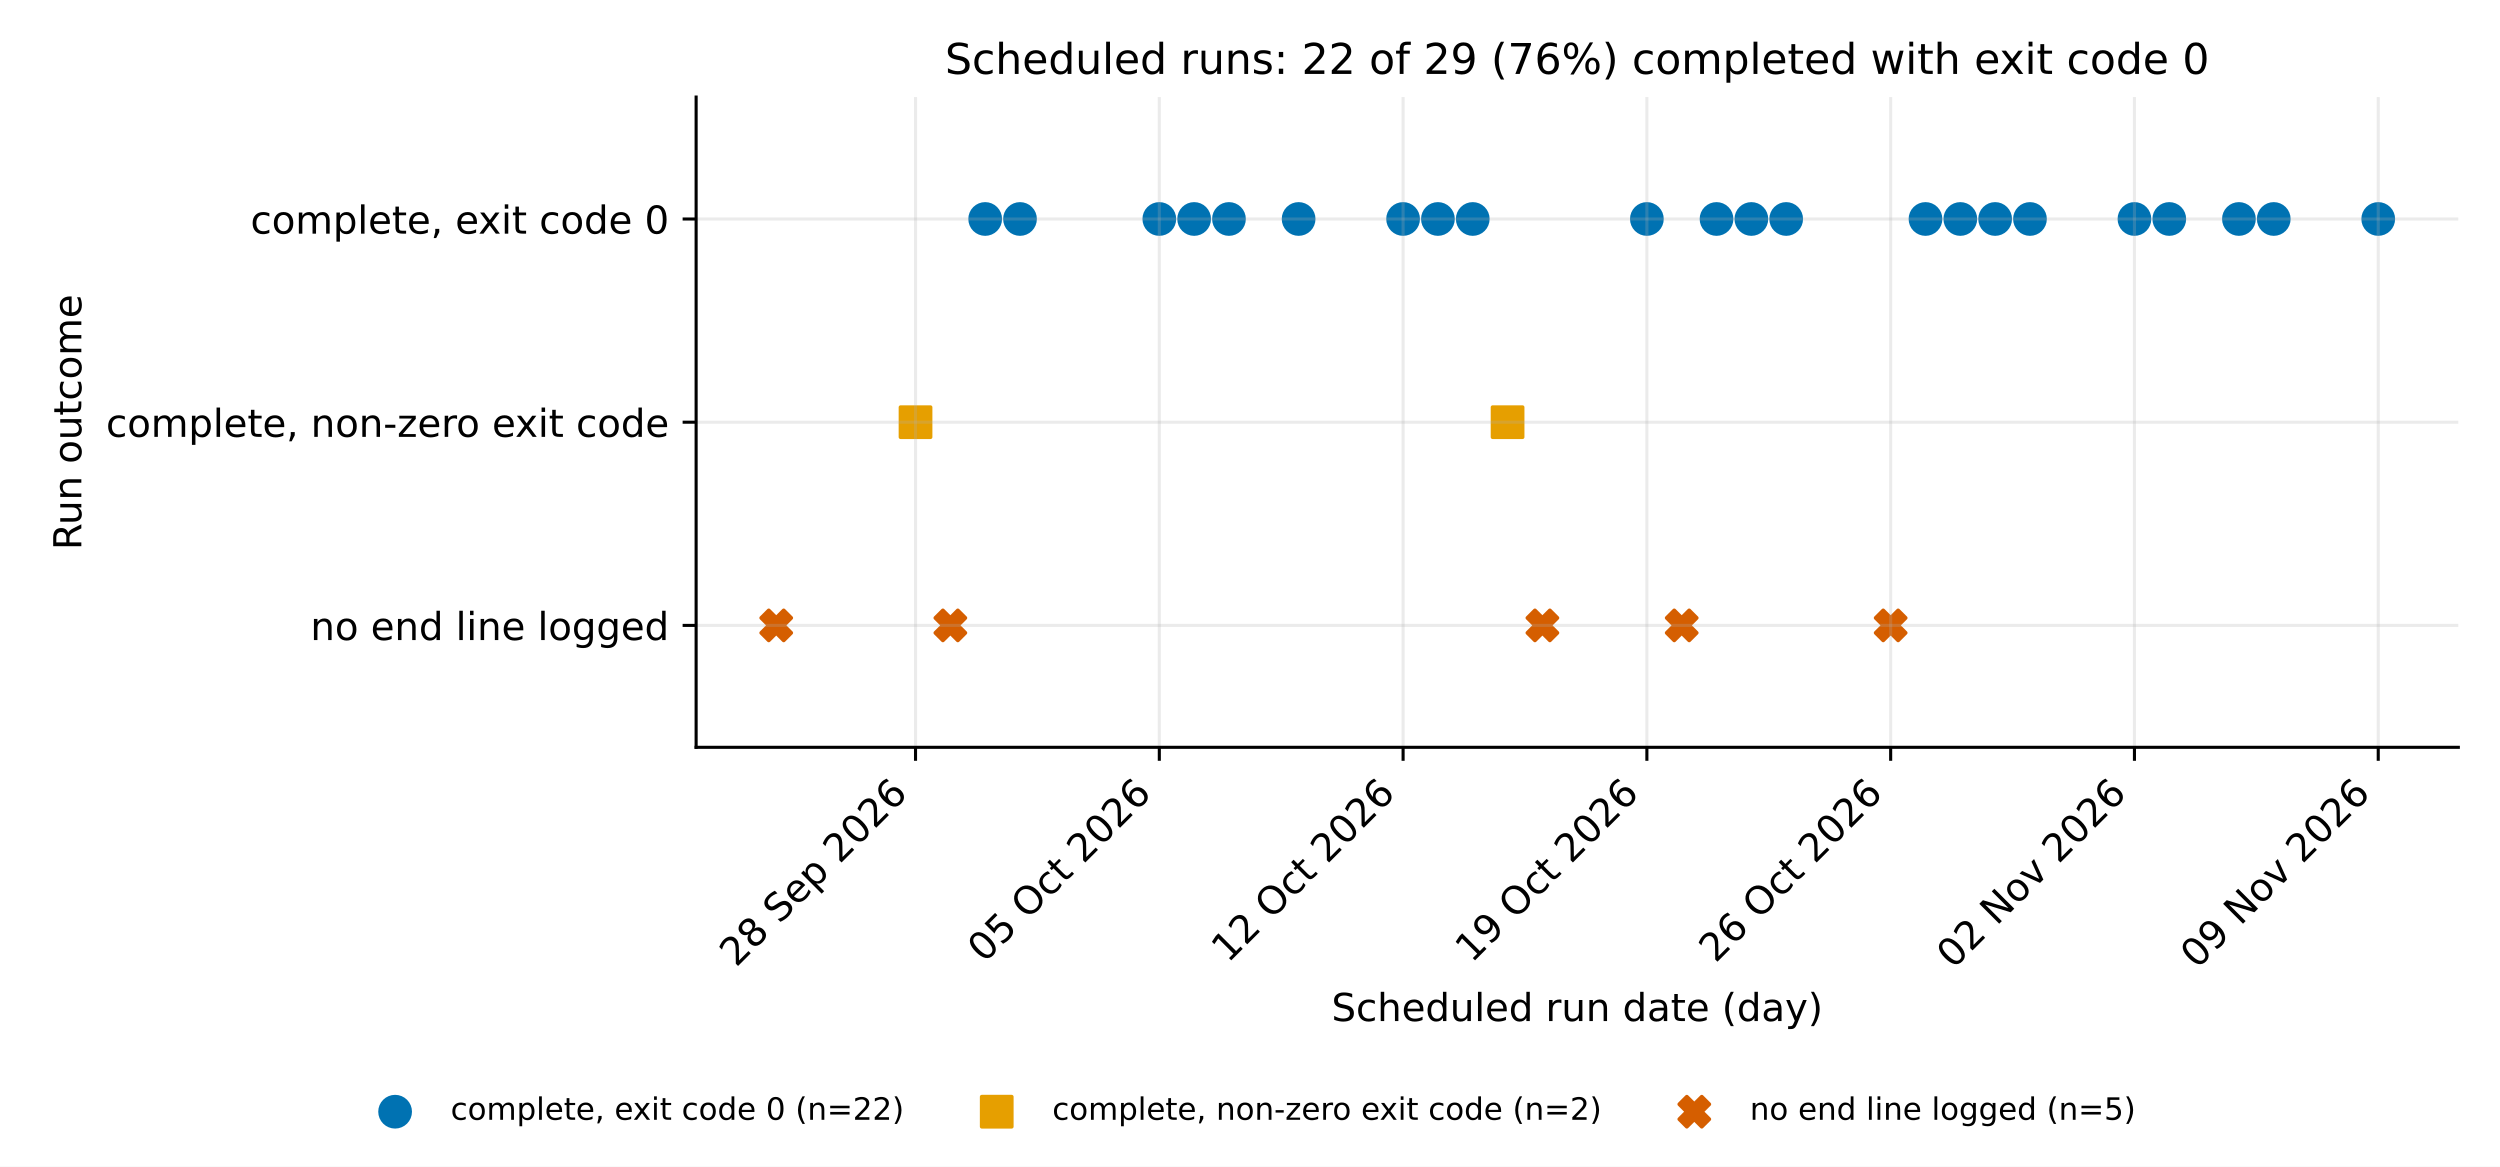
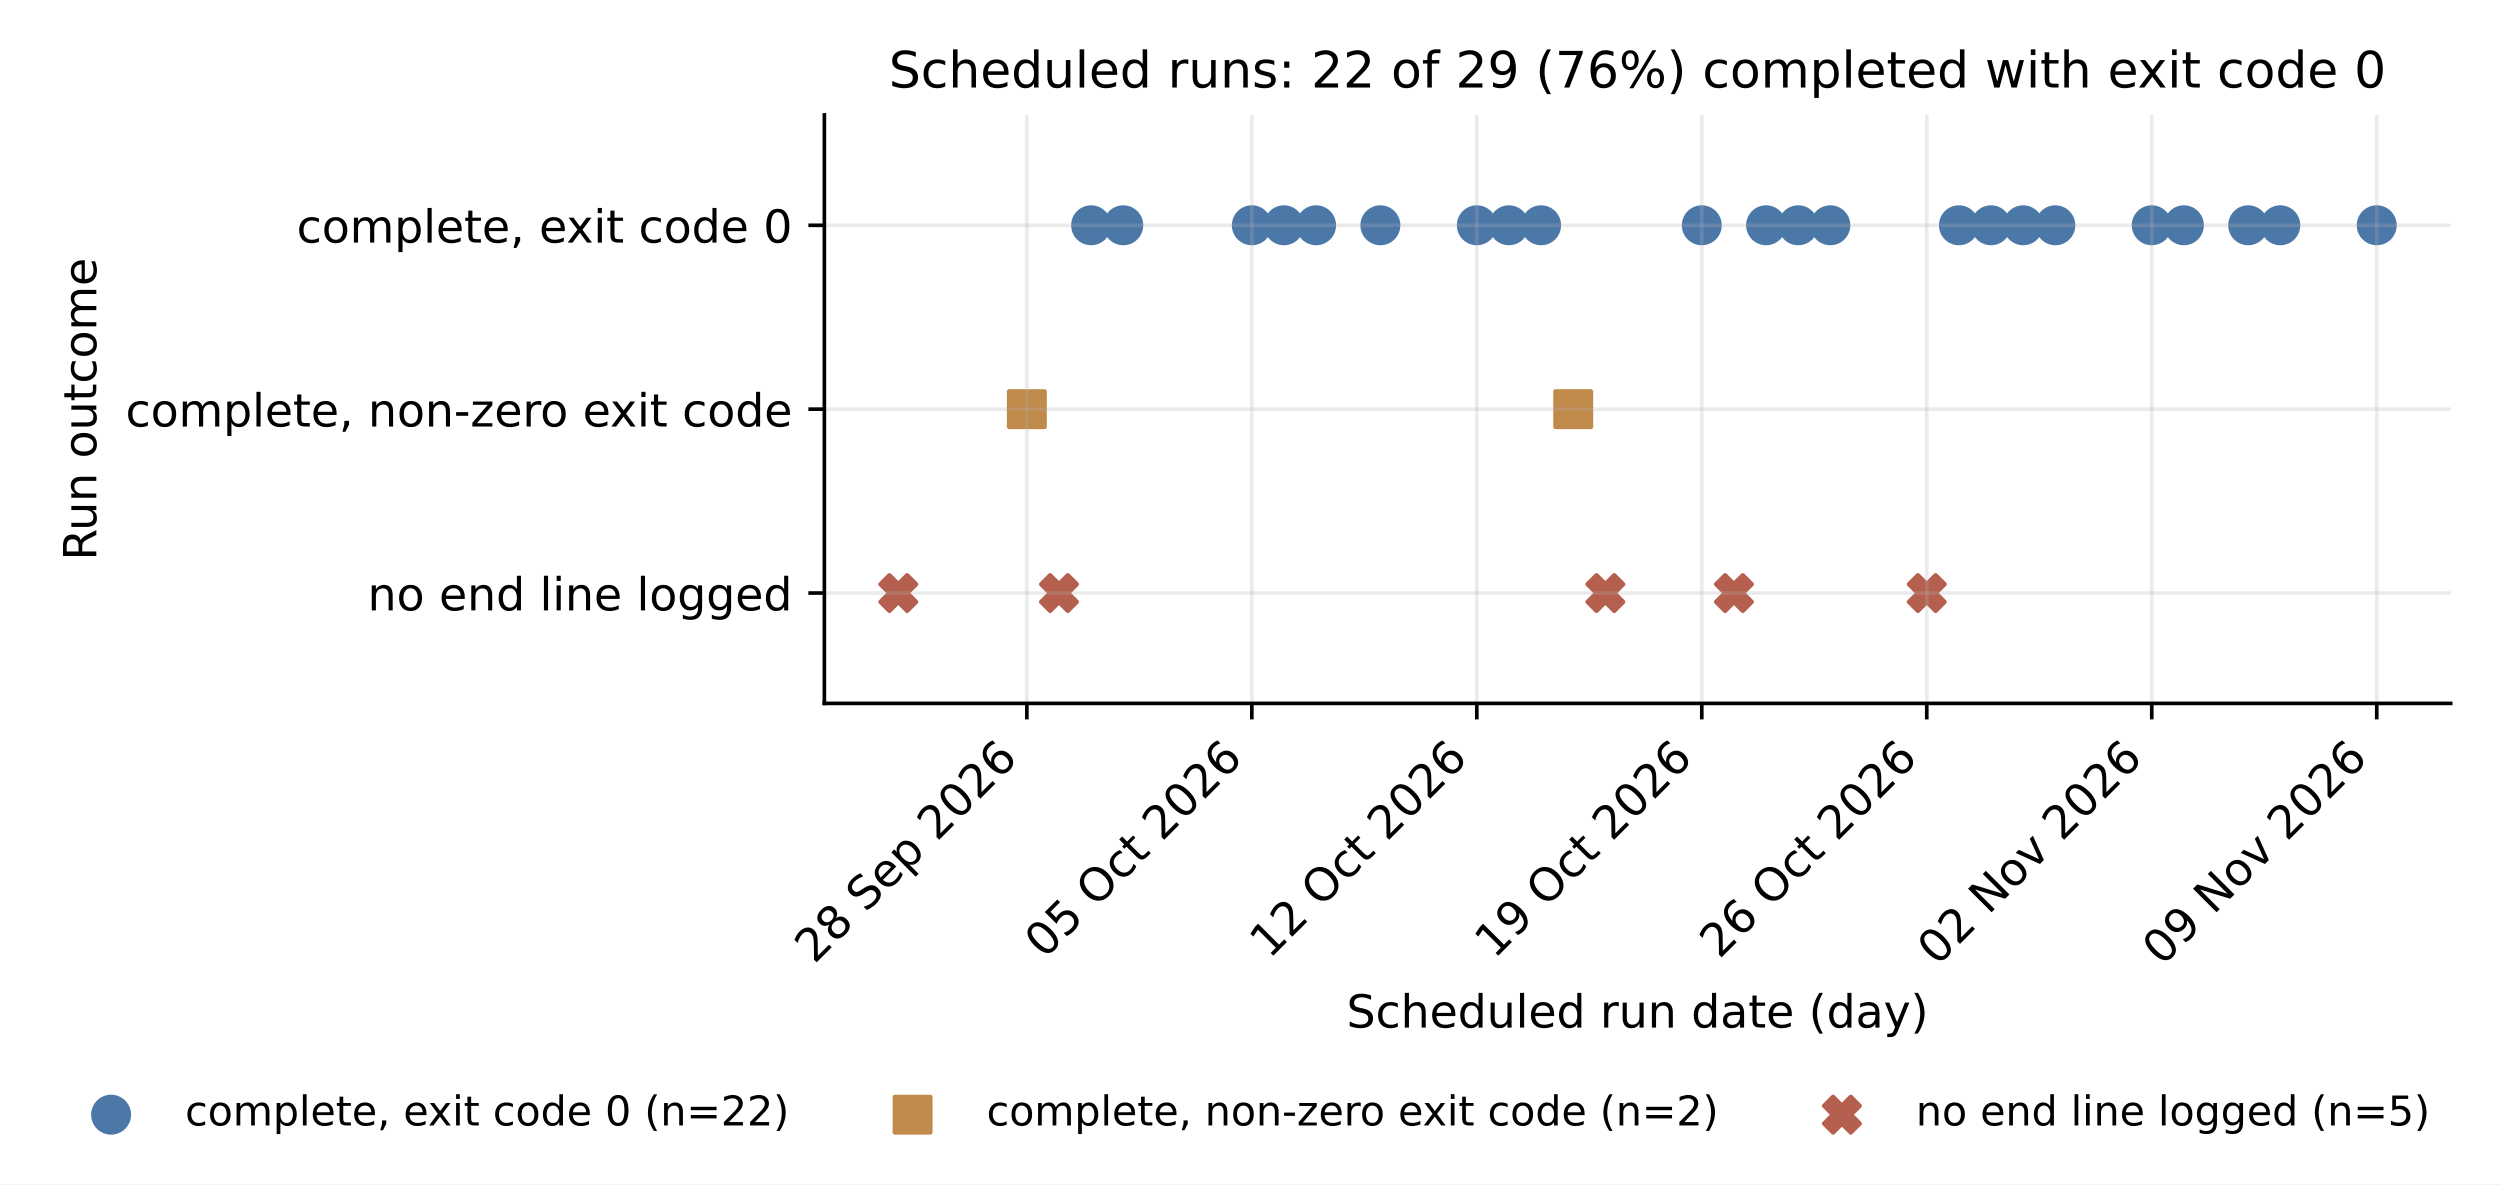
- <svg xmlns="http://www.w3.org/2000/svg" xmlns:xlink="http://www.w3.org/1999/xlink" width="648pt" height="302.4pt" viewBox="0 0 648 302.4" version="1.1">
+ <svg xmlns="http://www.w3.org/2000/svg" xmlns:xlink="http://www.w3.org/1999/xlink" width="547.2pt" height="259.2pt" viewBox="0 0 547.2 259.2" version="1.1">
  <defs>
    <style type="text/css">*{stroke-linejoin: round; stroke-linecap: butt}</style>
  </defs>
  <g id="figure_1">
    <g id="patch_1">
-       <path d="M 0 302.4  L 648 302.4  L 648 0  L 0 0  z " style="fill: #ffffff" />
+       <path d="M 0 259.2  L 547.2 259.2  L 547.2 0  L 0 0  z " style="fill: #ffffff" />
    </g>
    <g id="axes_1">
      <g id="patch_2">
-         <path d="M 180.435 193.703  L 637.2 193.703  L 637.2 25.157  L 180.435 25.157  z " style="fill: #ffffff" />
+         <path d="M 180.435 153.959  L 536.4 153.959  L 536.4 25.157  L 180.435 25.157  z " style="fill: #ffffff" />
      </g>
      <g id="PathCollection_1">
        <defs>
-           <path id="m625f94e252" d="M 0 3.873  C 1.027 3.873 2.012 3.465 2.739 2.739  C 3.465 2.012 3.873 1.027 3.873 0  C 3.873 -1.027 3.465 -2.012 2.739 -2.739  C 2.012 -3.465 1.027 -3.873 0 -3.873  C -1.027 -3.873 -2.012 -3.465 -2.739 -2.739  C -3.465 -2.012 -3.873 -1.027 -3.873 0  C -3.873 1.027 -3.465 2.012 -2.739 2.739  C -2.012 3.465 -1.027 3.873 0 3.873  z " style="stroke: #0072b2" />
+           <path id="m2c72a14efe" d="M 0 3.873  C 1.027 3.873 2.012 3.465 2.739 2.739  C 3.465 2.012 3.873 1.027 3.873 0  C 3.873 -1.027 3.465 -2.012 2.739 -2.739  C 2.012 -3.465 1.027 -3.873 0 -3.873  C -1.027 -3.873 -2.012 -3.465 -2.739 -2.739  C -3.465 -2.012 -3.873 -1.027 -3.873 0  C -3.873 1.027 -3.465 2.012 -2.739 2.739  C -2.012 3.465 -1.027 3.873 0 3.873  z " style="stroke: #4c78a8" />
        </defs>
-         <g clip-path="url(#p0e9087b1cc)">
-           <use xlink:href="#m625f94e252" x="255.359" y="56.76" style="fill: #0072b2; stroke: #0072b2" />
-           <use xlink:href="#m625f94e252" x="264.386" y="56.76" style="fill: #0072b2; stroke: #0072b2" />
-           <use xlink:href="#m625f94e252" x="300.494" y="56.76" style="fill: #0072b2; stroke: #0072b2" />
-           <use xlink:href="#m625f94e252" x="309.521" y="56.76" style="fill: #0072b2; stroke: #0072b2" />
-           <use xlink:href="#m625f94e252" x="318.548" y="56.76" style="fill: #0072b2; stroke: #0072b2" />
-           <use xlink:href="#m625f94e252" x="336.602" y="56.76" style="fill: #0072b2; stroke: #0072b2" />
-           <use xlink:href="#m625f94e252" x="363.683" y="56.76" style="fill: #0072b2; stroke: #0072b2" />
-           <use xlink:href="#m625f94e252" x="372.71" y="56.76" style="fill: #0072b2; stroke: #0072b2" />
-           <use xlink:href="#m625f94e252" x="381.737" y="56.76" style="fill: #0072b2; stroke: #0072b2" />
-           <use xlink:href="#m625f94e252" x="426.871" y="56.76" style="fill: #0072b2; stroke: #0072b2" />
-           <use xlink:href="#m625f94e252" x="444.925" y="56.76" style="fill: #0072b2; stroke: #0072b2" />
-           <use xlink:href="#m625f94e252" x="453.952" y="56.76" style="fill: #0072b2; stroke: #0072b2" />
-           <use xlink:href="#m625f94e252" x="462.979" y="56.76" style="fill: #0072b2; stroke: #0072b2" />
-           <use xlink:href="#m625f94e252" x="499.087" y="56.76" style="fill: #0072b2; stroke: #0072b2" />
-           <use xlink:href="#m625f94e252" x="508.114" y="56.76" style="fill: #0072b2; stroke: #0072b2" />
-           <use xlink:href="#m625f94e252" x="517.141" y="56.76" style="fill: #0072b2; stroke: #0072b2" />
-           <use xlink:href="#m625f94e252" x="526.168" y="56.76" style="fill: #0072b2; stroke: #0072b2" />
-           <use xlink:href="#m625f94e252" x="553.249" y="56.76" style="fill: #0072b2; stroke: #0072b2" />
-           <use xlink:href="#m625f94e252" x="562.276" y="56.76" style="fill: #0072b2; stroke: #0072b2" />
-           <use xlink:href="#m625f94e252" x="580.33" y="56.76" style="fill: #0072b2; stroke: #0072b2" />
-           <use xlink:href="#m625f94e252" x="589.357" y="56.76" style="fill: #0072b2; stroke: #0072b2" />
-           <use xlink:href="#m625f94e252" x="616.438" y="56.76" style="fill: #0072b2; stroke: #0072b2" />
+         <g clip-path="url(#pb34087da0a)">
+           <use xlink:href="#m2c72a14efe" x="238.825" y="49.308" style="fill: #4c78a8; stroke: #4c78a8" />
+           <use xlink:href="#m2c72a14efe" x="245.859" y="49.308" style="fill: #4c78a8; stroke: #4c78a8" />
+           <use xlink:href="#m2c72a14efe" x="273.999" y="49.308" style="fill: #4c78a8; stroke: #4c78a8" />
+           <use xlink:href="#m2c72a14efe" x="281.034" y="49.308" style="fill: #4c78a8; stroke: #4c78a8" />
+           <use xlink:href="#m2c72a14efe" x="288.069" y="49.308" style="fill: #4c78a8; stroke: #4c78a8" />
+           <use xlink:href="#m2c72a14efe" x="302.138" y="49.308" style="fill: #4c78a8; stroke: #4c78a8" />
+           <use xlink:href="#m2c72a14efe" x="323.243" y="49.308" style="fill: #4c78a8; stroke: #4c78a8" />
+           <use xlink:href="#m2c72a14efe" x="330.278" y="49.308" style="fill: #4c78a8; stroke: #4c78a8" />
+           <use xlink:href="#m2c72a14efe" x="337.313" y="49.308" style="fill: #4c78a8; stroke: #4c78a8" />
+           <use xlink:href="#m2c72a14efe" x="372.487" y="49.308" style="fill: #4c78a8; stroke: #4c78a8" />
+           <use xlink:href="#m2c72a14efe" x="386.557" y="49.308" style="fill: #4c78a8; stroke: #4c78a8" />
+           <use xlink:href="#m2c72a14efe" x="393.592" y="49.308" style="fill: #4c78a8; stroke: #4c78a8" />
+           <use xlink:href="#m2c72a14efe" x="400.627" y="49.308" style="fill: #4c78a8; stroke: #4c78a8" />
+           <use xlink:href="#m2c72a14efe" x="428.766" y="49.308" style="fill: #4c78a8; stroke: #4c78a8" />
+           <use xlink:href="#m2c72a14efe" x="435.801" y="49.308" style="fill: #4c78a8; stroke: #4c78a8" />
+           <use xlink:href="#m2c72a14efe" x="442.836" y="49.308" style="fill: #4c78a8; stroke: #4c78a8" />
+           <use xlink:href="#m2c72a14efe" x="449.871" y="49.308" style="fill: #4c78a8; stroke: #4c78a8" />
+           <use xlink:href="#m2c72a14efe" x="470.976" y="49.308" style="fill: #4c78a8; stroke: #4c78a8" />
+           <use xlink:href="#m2c72a14efe" x="478.01" y="49.308" style="fill: #4c78a8; stroke: #4c78a8" />
+           <use xlink:href="#m2c72a14efe" x="492.08" y="49.308" style="fill: #4c78a8; stroke: #4c78a8" />
+           <use xlink:href="#m2c72a14efe" x="499.115" y="49.308" style="fill: #4c78a8; stroke: #4c78a8" />
+           <use xlink:href="#m2c72a14efe" x="520.22" y="49.308" style="fill: #4c78a8; stroke: #4c78a8" />
        </g>
      </g>
      <g id="PathCollection_2">
        <defs>
-           <path id="m83683f5aee" d="M -3.873 3.873  L 3.873 3.873  L 3.873 -3.873  L -3.873 -3.873  z " style="stroke: #e69f00" />
+           <path id="md8d6d93cf8" d="M -3.873 3.873  L 3.873 3.873  L 3.873 -3.873  L -3.873 -3.873  z " style="stroke: #c08a4a" />
        </defs>
-         <g clip-path="url(#p0e9087b1cc)">
-           <use xlink:href="#m83683f5aee" x="237.305" y="109.43" style="fill: #e69f00; stroke: #e69f00" />
-           <use xlink:href="#m83683f5aee" x="390.764" y="109.43" style="fill: #e69f00; stroke: #e69f00" />
+         <g clip-path="url(#pb34087da0a)">
+           <use xlink:href="#md8d6d93cf8" x="224.755" y="89.558" style="fill: #c08a4a; stroke: #c08a4a" />
+           <use xlink:href="#md8d6d93cf8" x="344.348" y="89.558" style="fill: #c08a4a; stroke: #c08a4a" />
        </g>
      </g>
      <g id="PathCollection_3">
        <defs>
-           <path id="me22c6086cc" d="M -1.936 3.873  L 0 1.936  L 1.936 3.873  L 3.873 1.936  L 1.936 0  L 3.873 -1.936  L 1.936 -3.873  L 0 -1.936  L -1.936 -3.873  L -3.873 -1.936  L -1.936 0  L -3.873 1.936  z " style="stroke: #d55e00" />
+           <path id="m5b93653c6a" d="M -1.936 3.873  L 0 1.936  L 1.936 3.873  L 3.873 1.936  L 1.936 0  L 3.873 -1.936  L 1.936 -3.873  L 0 -1.936  L -1.936 -3.873  L -3.873 -1.936  L -1.936 0  L -3.873 1.936  z " style="stroke: #b5604f" />
        </defs>
-         <g clip-path="url(#p0e9087b1cc)">
-           <use xlink:href="#me22c6086cc" x="201.197" y="162.101" style="fill: #d55e00; stroke: #d55e00" />
-           <use xlink:href="#me22c6086cc" x="246.332" y="162.101" style="fill: #d55e00; stroke: #d55e00" />
-           <use xlink:href="#me22c6086cc" x="399.791" y="162.101" style="fill: #d55e00; stroke: #d55e00" />
-           <use xlink:href="#me22c6086cc" x="435.898" y="162.101" style="fill: #d55e00; stroke: #d55e00" />
-           <use xlink:href="#me22c6086cc" x="490.06" y="162.101" style="fill: #d55e00; stroke: #d55e00" />
+         <g clip-path="url(#pb34087da0a)">
+           <use xlink:href="#m5b93653c6a" x="196.615" y="129.809" style="fill: #b5604f; stroke: #b5604f" />
+           <use xlink:href="#m5b93653c6a" x="231.79" y="129.809" style="fill: #b5604f; stroke: #b5604f" />
+           <use xlink:href="#m5b93653c6a" x="351.383" y="129.809" style="fill: #b5604f; stroke: #b5604f" />
+           <use xlink:href="#m5b93653c6a" x="379.522" y="129.809" style="fill: #b5604f; stroke: #b5604f" />
+           <use xlink:href="#m5b93653c6a" x="421.731" y="129.809" style="fill: #b5604f; stroke: #b5604f" />
        </g>
      </g>
      <g id="matplotlib.axis_1">
        <g id="xtick_1">
          <g id="line2d_1">
-             <path d="M 237.305 193.703  L 237.305 25.157  " clip-path="url(#p0e9087b1cc)" style="fill: none; stroke: #b0b0b0; stroke-opacity: 0.25; stroke-width: 0.8; stroke-linecap: square" />
+             <path d="M 224.755 153.959  L 224.755 25.157  " clip-path="url(#pb34087da0a)" style="fill: none; stroke: #b0b0b0; stroke-opacity: 0.25; stroke-width: 0.8; stroke-linecap: square" />
          </g>
          <g id="line2d_2">
            <defs>
              <path id="m97c4887a71" d="M 0 0  L 0 3.5  " style="stroke: #000000; stroke-width: 0.8" />
            </defs>
            <g>
-               <use xlink:href="#m97c4887a71" x="237.305" y="193.703" style="stroke: #000000; stroke-width: 0.8" />
+               <use xlink:href="#m97c4887a71" x="224.755" y="153.959" style="stroke: #000000; stroke-width: 0.8" />
            </g>
          </g>
          <g id="text_1">
-             <text style="font-size: 10px; font-family: 'DejaVu Sans'" transform="translate(190.7889 250.8929) rotate(-45)">28 Sep 2026</text>
+             <text style="font-size: 10px; font-family: 'DejaVu Sans'" transform="translate(178.2387 211.1489) rotate(-45)">28 Sep 2026</text>
          </g>
        </g>
        <g id="xtick_2">
          <g id="line2d_3">
-             <path d="M 300.494 193.703  L 300.494 25.157  " clip-path="url(#p0e9087b1cc)" style="fill: none; stroke: #b0b0b0; stroke-opacity: 0.25; stroke-width: 0.8; stroke-linecap: square" />
+             <path d="M 273.999 153.959  L 273.999 25.157  " clip-path="url(#pb34087da0a)" style="fill: none; stroke: #b0b0b0; stroke-opacity: 0.25; stroke-width: 0.8; stroke-linecap: square" />
          </g>
          <g id="line2d_4">
            <g>
-               <use xlink:href="#m97c4887a71" x="300.494" y="193.703" style="stroke: #000000; stroke-width: 0.8" />
+               <use xlink:href="#m97c4887a71" x="273.999" y="153.959" style="stroke: #000000; stroke-width: 0.8" />
            </g>
          </g>
          <g id="text_2">
-             <text style="font-size: 10px; font-family: 'DejaVu Sans'" transform="translate(255.0804 249.7902) rotate(-45)">05 Oct 2026</text>
+             <text style="font-size: 10px; font-family: 'DejaVu Sans'" transform="translate(228.5855 210.0462) rotate(-45)">05 Oct 2026</text>
          </g>
        </g>
        <g id="xtick_3">
          <g id="line2d_5">
-             <path d="M 363.683 193.703  L 363.683 25.157  " clip-path="url(#p0e9087b1cc)" style="fill: none; stroke: #b0b0b0; stroke-opacity: 0.25; stroke-width: 0.8; stroke-linecap: square" />
+             <path d="M 323.243 153.959  L 323.243 25.157  " clip-path="url(#pb34087da0a)" style="fill: none; stroke: #b0b0b0; stroke-opacity: 0.25; stroke-width: 0.8; stroke-linecap: square" />
          </g>
          <g id="line2d_6">
            <g>
-               <use xlink:href="#m97c4887a71" x="363.683" y="193.703" style="stroke: #000000; stroke-width: 0.8" />
+               <use xlink:href="#m97c4887a71" x="323.243" y="153.959" style="stroke: #000000; stroke-width: 0.8" />
            </g>
          </g>
          <g id="text_3">
-             <text style="font-size: 10px; font-family: 'DejaVu Sans'" transform="translate(318.2692 249.7902) rotate(-45)">12 Oct 2026</text>
+             <text style="font-size: 10px; font-family: 'DejaVu Sans'" transform="translate(277.8297 210.0462) rotate(-45)">12 Oct 2026</text>
          </g>
        </g>
        <g id="xtick_4">
          <g id="line2d_7">
-             <path d="M 426.871 193.703  L 426.871 25.157  " clip-path="url(#p0e9087b1cc)" style="fill: none; stroke: #b0b0b0; stroke-opacity: 0.25; stroke-width: 0.8; stroke-linecap: square" />
+             <path d="M 372.487 153.959  L 372.487 25.157  " clip-path="url(#pb34087da0a)" style="fill: none; stroke: #b0b0b0; stroke-opacity: 0.25; stroke-width: 0.8; stroke-linecap: square" />
          </g>
          <g id="line2d_8">
            <g>
-               <use xlink:href="#m97c4887a71" x="426.871" y="193.703" style="stroke: #000000; stroke-width: 0.8" />
+               <use xlink:href="#m97c4887a71" x="372.487" y="153.959" style="stroke: #000000; stroke-width: 0.8" />
            </g>
          </g>
          <g id="text_4">
-             <text style="font-size: 10px; font-family: 'DejaVu Sans'" transform="translate(381.4581 249.7902) rotate(-45)">19 Oct 2026</text>
+             <text style="font-size: 10px; font-family: 'DejaVu Sans'" transform="translate(327.0739 210.0462) rotate(-45)">19 Oct 2026</text>
          </g>
        </g>
        <g id="xtick_5">
          <g id="line2d_9">
-             <path d="M 490.06 193.703  L 490.06 25.157  " clip-path="url(#p0e9087b1cc)" style="fill: none; stroke: #b0b0b0; stroke-opacity: 0.25; stroke-width: 0.8; stroke-linecap: square" />
+             <path d="M 421.731 153.959  L 421.731 25.157  " clip-path="url(#pb34087da0a)" style="fill: none; stroke: #b0b0b0; stroke-opacity: 0.25; stroke-width: 0.8; stroke-linecap: square" />
          </g>
          <g id="line2d_10">
            <g>
-               <use xlink:href="#m97c4887a71" x="490.06" y="193.703" style="stroke: #000000; stroke-width: 0.8" />
+               <use xlink:href="#m97c4887a71" x="421.731" y="153.959" style="stroke: #000000; stroke-width: 0.8" />
            </g>
          </g>
          <g id="text_5">
-             <text style="font-size: 10px; font-family: 'DejaVu Sans'" transform="translate(444.6469 249.7902) rotate(-45)">26 Oct 2026</text>
+             <text style="font-size: 10px; font-family: 'DejaVu Sans'" transform="translate(376.3181 210.0462) rotate(-45)">26 Oct 2026</text>
          </g>
        </g>
        <g id="xtick_6">
          <g id="line2d_11">
-             <path d="M 553.249 193.703  L 553.249 25.157  " clip-path="url(#p0e9087b1cc)" style="fill: none; stroke: #b0b0b0; stroke-opacity: 0.25; stroke-width: 0.8; stroke-linecap: square" />
+             <path d="M 470.976 153.959  L 470.976 25.157  " clip-path="url(#pb34087da0a)" style="fill: none; stroke: #b0b0b0; stroke-opacity: 0.25; stroke-width: 0.8; stroke-linecap: square" />
          </g>
          <g id="line2d_12">
            <g>
-               <use xlink:href="#m97c4887a71" x="553.249" y="193.703" style="stroke: #000000; stroke-width: 0.8" />
+               <use xlink:href="#m97c4887a71" x="470.976" y="153.959" style="stroke: #000000; stroke-width: 0.8" />
            </g>
          </g>
          <g id="text_6">
-             <text style="font-size: 10px; font-family: 'DejaVu Sans'" transform="translate(506.2602 251.3657) rotate(-45)">02 Nov 2026</text>
+             <text style="font-size: 10px; font-family: 'DejaVu Sans'" transform="translate(423.9867 211.6217) rotate(-45)">02 Nov 2026</text>
          </g>
        </g>
        <g id="xtick_7">
          <g id="line2d_13">
-             <path d="M 616.438 193.703  L 616.438 25.157  " clip-path="url(#p0e9087b1cc)" style="fill: none; stroke: #b0b0b0; stroke-opacity: 0.25; stroke-width: 0.8; stroke-linecap: square" />
+             <path d="M 520.22 153.959  L 520.22 25.157  " clip-path="url(#pb34087da0a)" style="fill: none; stroke: #b0b0b0; stroke-opacity: 0.25; stroke-width: 0.8; stroke-linecap: square" />
          </g>
          <g id="line2d_14">
            <g>
-               <use xlink:href="#m97c4887a71" x="616.438" y="193.703" style="stroke: #000000; stroke-width: 0.8" />
+               <use xlink:href="#m97c4887a71" x="520.22" y="153.959" style="stroke: #000000; stroke-width: 0.8" />
            </g>
          </g>
          <g id="text_7">
-             <text style="font-size: 10px; font-family: 'DejaVu Sans'" transform="translate(569.4491 251.3657) rotate(-45)">09 Nov 2026</text>
+             <text style="font-size: 10px; font-family: 'DejaVu Sans'" transform="translate(473.2309 211.6217) rotate(-45)">09 Nov 2026</text>
          </g>
        </g>
        <g id="text_8">
-           <text style="font-size: 10px; font-family: 'DejaVu Sans'; text-anchor: middle" x="408.817" y="264.663" transform="rotate(-0 408.8175 264.6629)">Scheduled run date (day)</text>
+           <text style="font-size: 10px; font-family: 'DejaVu Sans'; text-anchor: middle" x="358.418" y="224.919" transform="rotate(-0 358.4175 224.9189)">Scheduled run date (day)</text>
        </g>
      </g>
      <g id="matplotlib.axis_2">
        <g id="ytick_1">
          <g id="line2d_15">
-             <path d="M 180.435 56.76  L 637.2 56.76  " clip-path="url(#p0e9087b1cc)" style="fill: none; stroke: #b0b0b0; stroke-opacity: 0.25; stroke-width: 0.8; stroke-linecap: square" />
+             <path d="M 180.435 49.308  L 536.4 49.308  " clip-path="url(#pb34087da0a)" style="fill: none; stroke: #b0b0b0; stroke-opacity: 0.25; stroke-width: 0.8; stroke-linecap: square" />
          </g>
          <g id="line2d_16">
            <defs>
              <path id="mf7aaac9f2c" d="M 0 0  L -3.5 0  " style="stroke: #000000; stroke-width: 0.8" />
            </defs>
            <g>
-               <use xlink:href="#mf7aaac9f2c" x="180.435" y="56.76" style="stroke: #000000; stroke-width: 0.8" />
+               <use xlink:href="#mf7aaac9f2c" x="180.435" y="49.308" style="stroke: #000000; stroke-width: 0.8" />
            </g>
          </g>
          <g id="text_9">
-             <text style="font-size: 10px; font-family: 'DejaVu Sans'; text-anchor: end" x="173.435" y="60.559" transform="rotate(-0 173.435 60.55897)">complete, exit code 0</text>
+             <text style="font-size: 10px; font-family: 'DejaVu Sans'; text-anchor: end" x="173.435" y="53.107" transform="rotate(-0 173.435 53.10697)">complete, exit code 0</text>
          </g>
        </g>
        <g id="ytick_2">
          <g id="line2d_17">
-             <path d="M 180.435 109.43  L 637.2 109.43  " clip-path="url(#p0e9087b1cc)" style="fill: none; stroke: #b0b0b0; stroke-opacity: 0.25; stroke-width: 0.8; stroke-linecap: square" />
+             <path d="M 180.435 89.558  L 536.4 89.558  " clip-path="url(#pb34087da0a)" style="fill: none; stroke: #b0b0b0; stroke-opacity: 0.25; stroke-width: 0.8; stroke-linecap: square" />
          </g>
          <g id="line2d_18">
            <g>
-               <use xlink:href="#mf7aaac9f2c" x="180.435" y="109.43" style="stroke: #000000; stroke-width: 0.8" />
+               <use xlink:href="#mf7aaac9f2c" x="180.435" y="89.558" style="stroke: #000000; stroke-width: 0.8" />
            </g>
          </g>
          <g id="text_10">
-             <text style="font-size: 10px; font-family: 'DejaVu Sans'; text-anchor: end" x="173.435" y="113.23" transform="rotate(-0 173.435 113.2295)">complete, non-zero exit code</text>
+             <text style="font-size: 10px; font-family: 'DejaVu Sans'; text-anchor: end" x="173.435" y="93.358" transform="rotate(-0 173.435 93.35752)">complete, non-zero exit code</text>
          </g>
        </g>
        <g id="ytick_3">
          <g id="line2d_19">
-             <path d="M 180.435 162.101  L 637.2 162.101  " clip-path="url(#p0e9087b1cc)" style="fill: none; stroke: #b0b0b0; stroke-opacity: 0.25; stroke-width: 0.8; stroke-linecap: square" />
+             <path d="M 180.435 129.809  L 536.4 129.809  " clip-path="url(#pb34087da0a)" style="fill: none; stroke: #b0b0b0; stroke-opacity: 0.25; stroke-width: 0.8; stroke-linecap: square" />
          </g>
          <g id="line2d_20">
            <g>
-               <use xlink:href="#mf7aaac9f2c" x="180.435" y="162.101" style="stroke: #000000; stroke-width: 0.8" />
+               <use xlink:href="#mf7aaac9f2c" x="180.435" y="129.809" style="stroke: #000000; stroke-width: 0.8" />
            </g>
          </g>
          <g id="text_11">
-             <text style="font-size: 10px; font-family: 'DejaVu Sans'; text-anchor: end" x="173.435" y="165.9" transform="rotate(-0 173.435 165.9001)">no end line logged</text>
+             <text style="font-size: 10px; font-family: 'DejaVu Sans'; text-anchor: end" x="173.435" y="133.608" transform="rotate(-0 173.435 133.6081)">no end line logged</text>
          </g>
        </g>
        <g id="text_12">
-           <text style="font-size: 10px; font-family: 'DejaVu Sans'; text-anchor: middle" x="21.083" y="109.43" transform="rotate(-90 21.08266 109.4303)">Run outcome</text>
+           <text style="font-size: 10px; font-family: 'DejaVu Sans'; text-anchor: middle" x="21.083" y="89.558" transform="rotate(-90 21.08266 89.5583)">Run outcome</text>
        </g>
      </g>
      <g id="patch_3">
-         <path d="M 180.435 193.703  L 180.435 25.157  " style="fill: none; stroke: #000000; stroke-width: 0.8; stroke-linejoin: miter; stroke-linecap: square" />
+         <path d="M 180.435 153.959  L 180.435 25.157  " style="fill: none; stroke: #000000; stroke-width: 0.8; stroke-linejoin: miter; stroke-linecap: square" />
      </g>
      <g id="patch_4">
-         <path d="M 180.435 193.703  L 637.2 193.703  " style="fill: none; stroke: #000000; stroke-width: 0.8; stroke-linejoin: miter; stroke-linecap: square" />
+         <path d="M 180.435 153.959  L 536.4 153.959  " style="fill: none; stroke: #000000; stroke-width: 0.8; stroke-linejoin: miter; stroke-linecap: square" />
      </g>
      <g id="text_13">
-         <text style="font-size: 11px; font-family: 'DejaVu Sans'; text-anchor: middle" x="408.817" y="19.157" transform="rotate(-0 408.8175 19.15742)">Scheduled runs: 22 of 29 (76%) completed with exit code 0</text>
+         <text style="font-size: 11px; font-family: 'DejaVu Sans'; text-anchor: middle" x="358.418" y="19.157" transform="rotate(-0 358.4175 19.15742)">Scheduled runs: 22 of 29 (76%) completed with exit code 0</text>
      </g>
    </g>
    <g id="legend_1">
      <g id="PathCollection_4">
        <g>
-           <use xlink:href="#m625f94e252" x="102.413" y="288.154" style="fill: #0072b2; stroke: #0072b2" />
+           <use xlink:href="#m2c72a14efe" x="24.315" y="243.983" style="fill: #4c78a8; stroke: #4c78a8" />
        </g>
      </g>
      <g id="text_14">
-         <text style="font-size: 8px; font-family: 'DejaVu Sans'; text-anchor: start" x="116.813" y="290.254" transform="rotate(-0 116.8131 290.2541)">complete, exit code 0 (n=22)</text>
+         <text style="font-size: 9px; font-family: 'DejaVu Sans'; text-anchor: start" x="40.515" y="246.346" transform="rotate(-0 40.51477 246.3459)">complete, exit code 0 (n=22)</text>
      </g>
      <g id="PathCollection_5">
        <g>
-           <use xlink:href="#m83683f5aee" x="258.352" y="288.154" style="fill: #e69f00; stroke: #e69f00" />
+           <use xlink:href="#md8d6d93cf8" x="199.746" y="243.983" style="fill: #c08a4a; stroke: #c08a4a" />
        </g>
      </g>
      <g id="text_15">
-         <text style="font-size: 8px; font-family: 'DejaVu Sans'; text-anchor: start" x="272.752" y="290.254" transform="rotate(-0 272.7519 290.2541)">complete, non-zero exit code (n=2)</text>
+         <text style="font-size: 9px; font-family: 'DejaVu Sans'; text-anchor: start" x="215.946" y="246.346" transform="rotate(-0 215.9459 246.3459)">complete, non-zero exit code (n=2)</text>
      </g>
      <g id="PathCollection_6">
        <g>
-           <use xlink:href="#me22c6086cc" x="439.161" y="288.154" style="fill: #d55e00; stroke: #d55e00" />
+           <use xlink:href="#m5b93653c6a" x="403.156" y="243.983" style="fill: #b5604f; stroke: #b5604f" />
        </g>
      </g>
      <g id="text_16">
-         <text style="font-size: 8px; font-family: 'DejaVu Sans'; text-anchor: start" x="453.561" y="290.254" transform="rotate(-0 453.5606 290.2541)">no end line logged (n=5)</text>
+         <text style="font-size: 9px; font-family: 'DejaVu Sans'; text-anchor: start" x="419.356" y="246.346" transform="rotate(-0 419.3557 246.3459)">no end line logged (n=5)</text>
      </g>
    </g>
  </g>
  <defs>
-     <clipPath id="p0e9087b1cc">
-       <rect x="180.435" y="25.157" width="456.765" height="168.546" />
+     <clipPath id="pb34087da0a">
+       <rect x="180.435" y="25.157" width="355.965" height="128.802" />
    </clipPath>
  </defs>
</svg>
